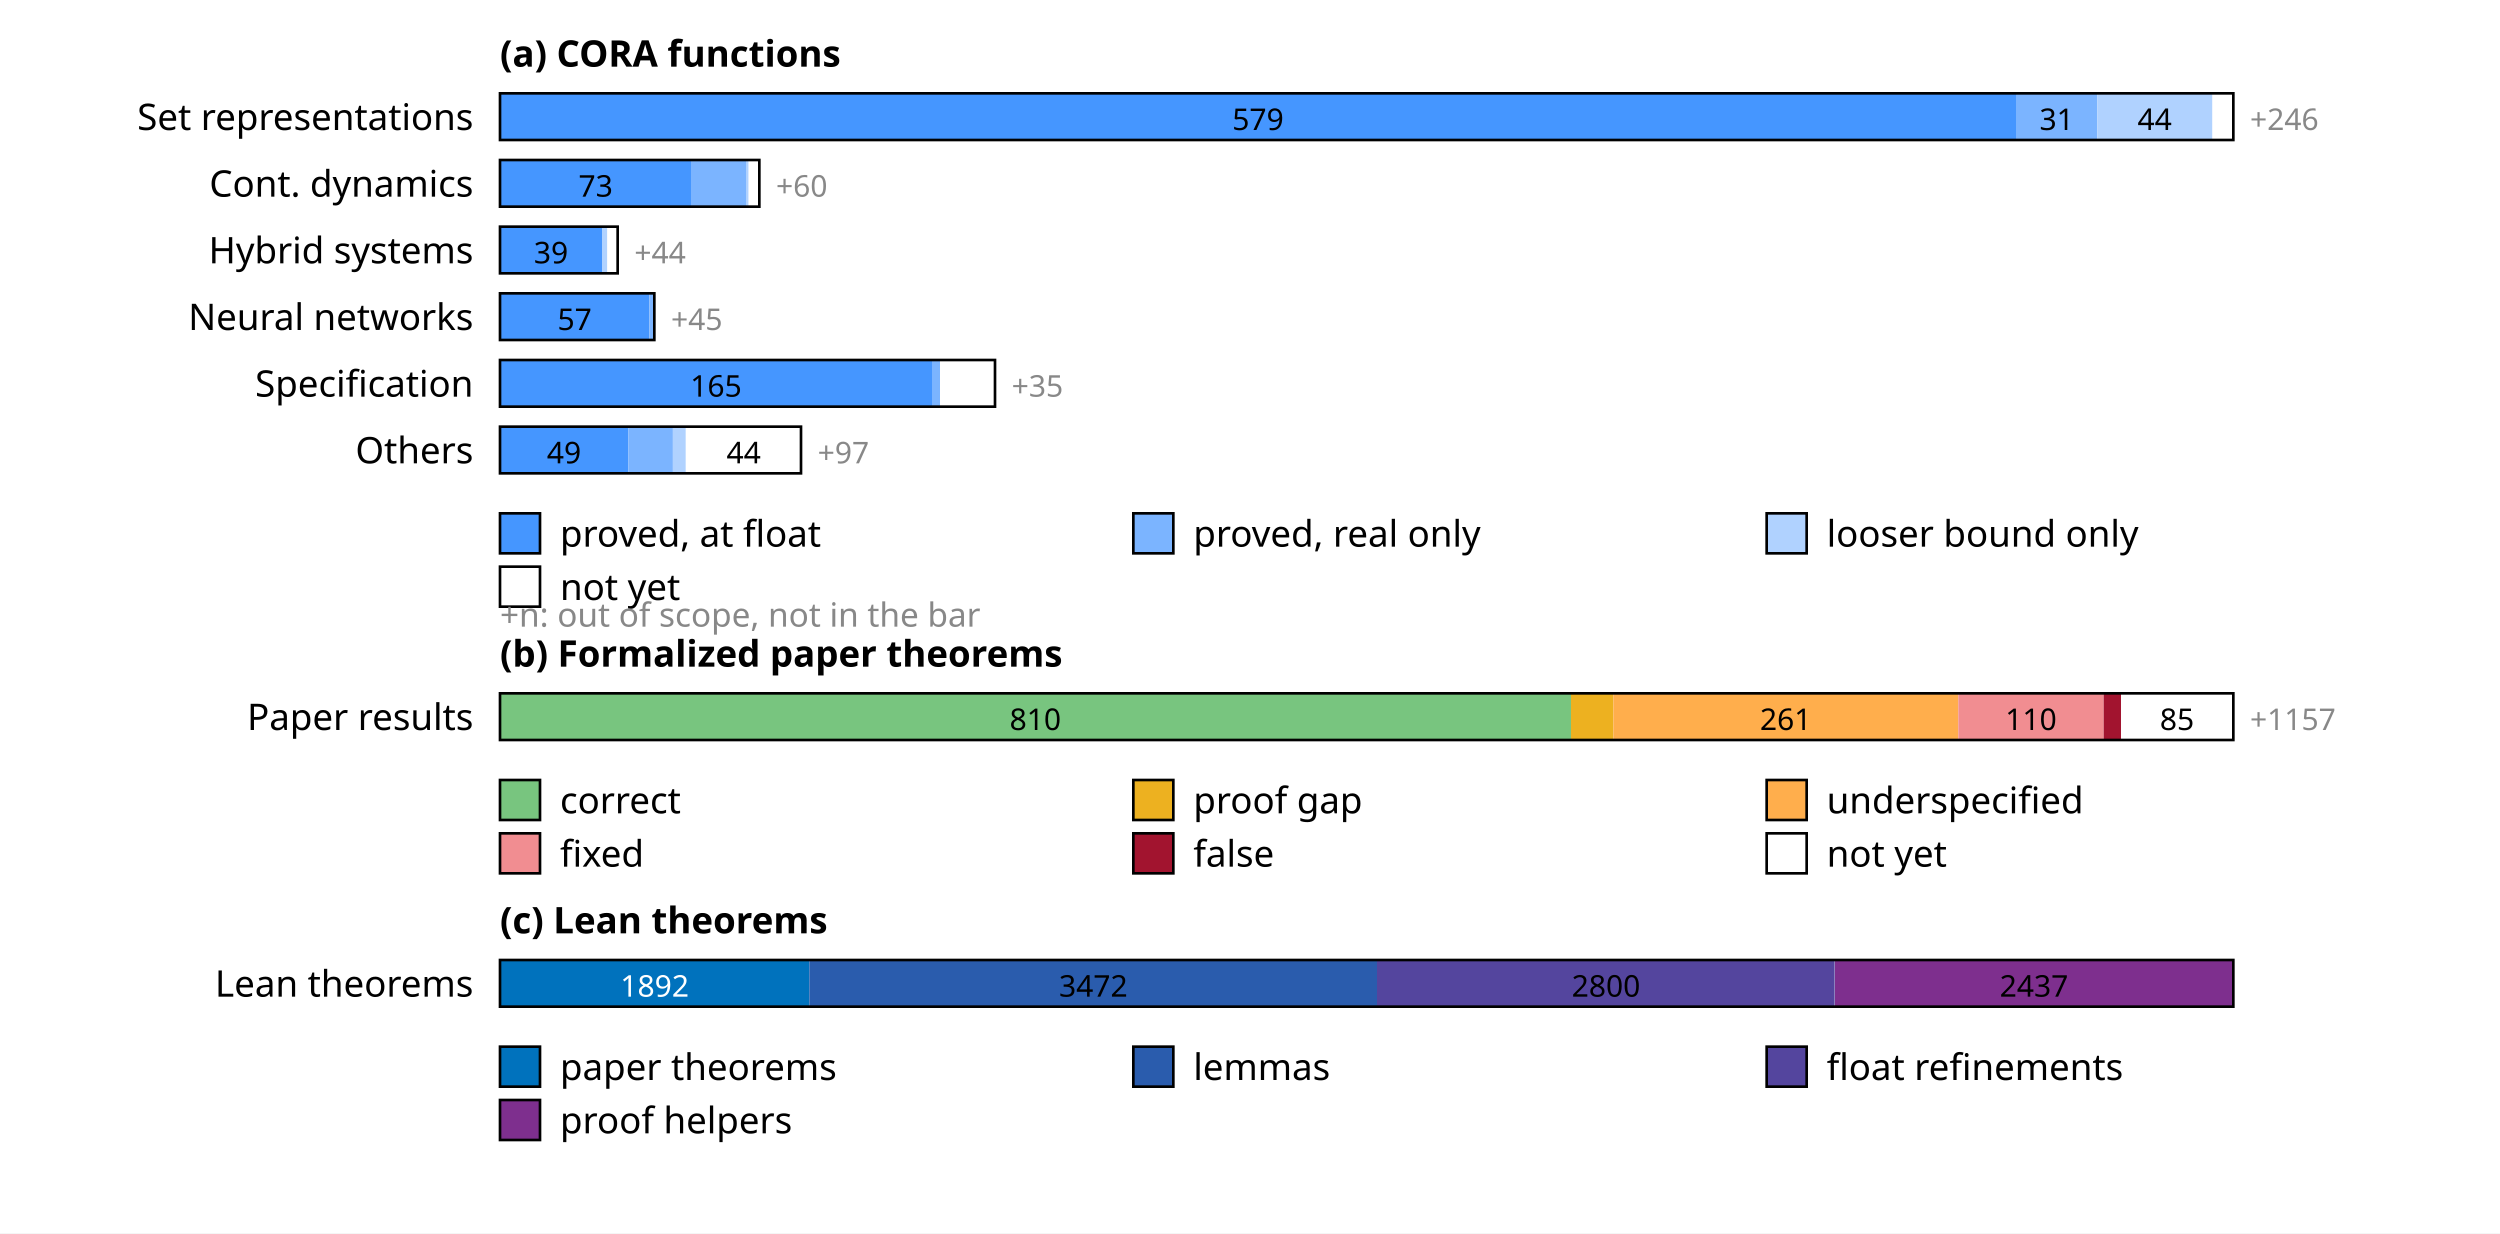
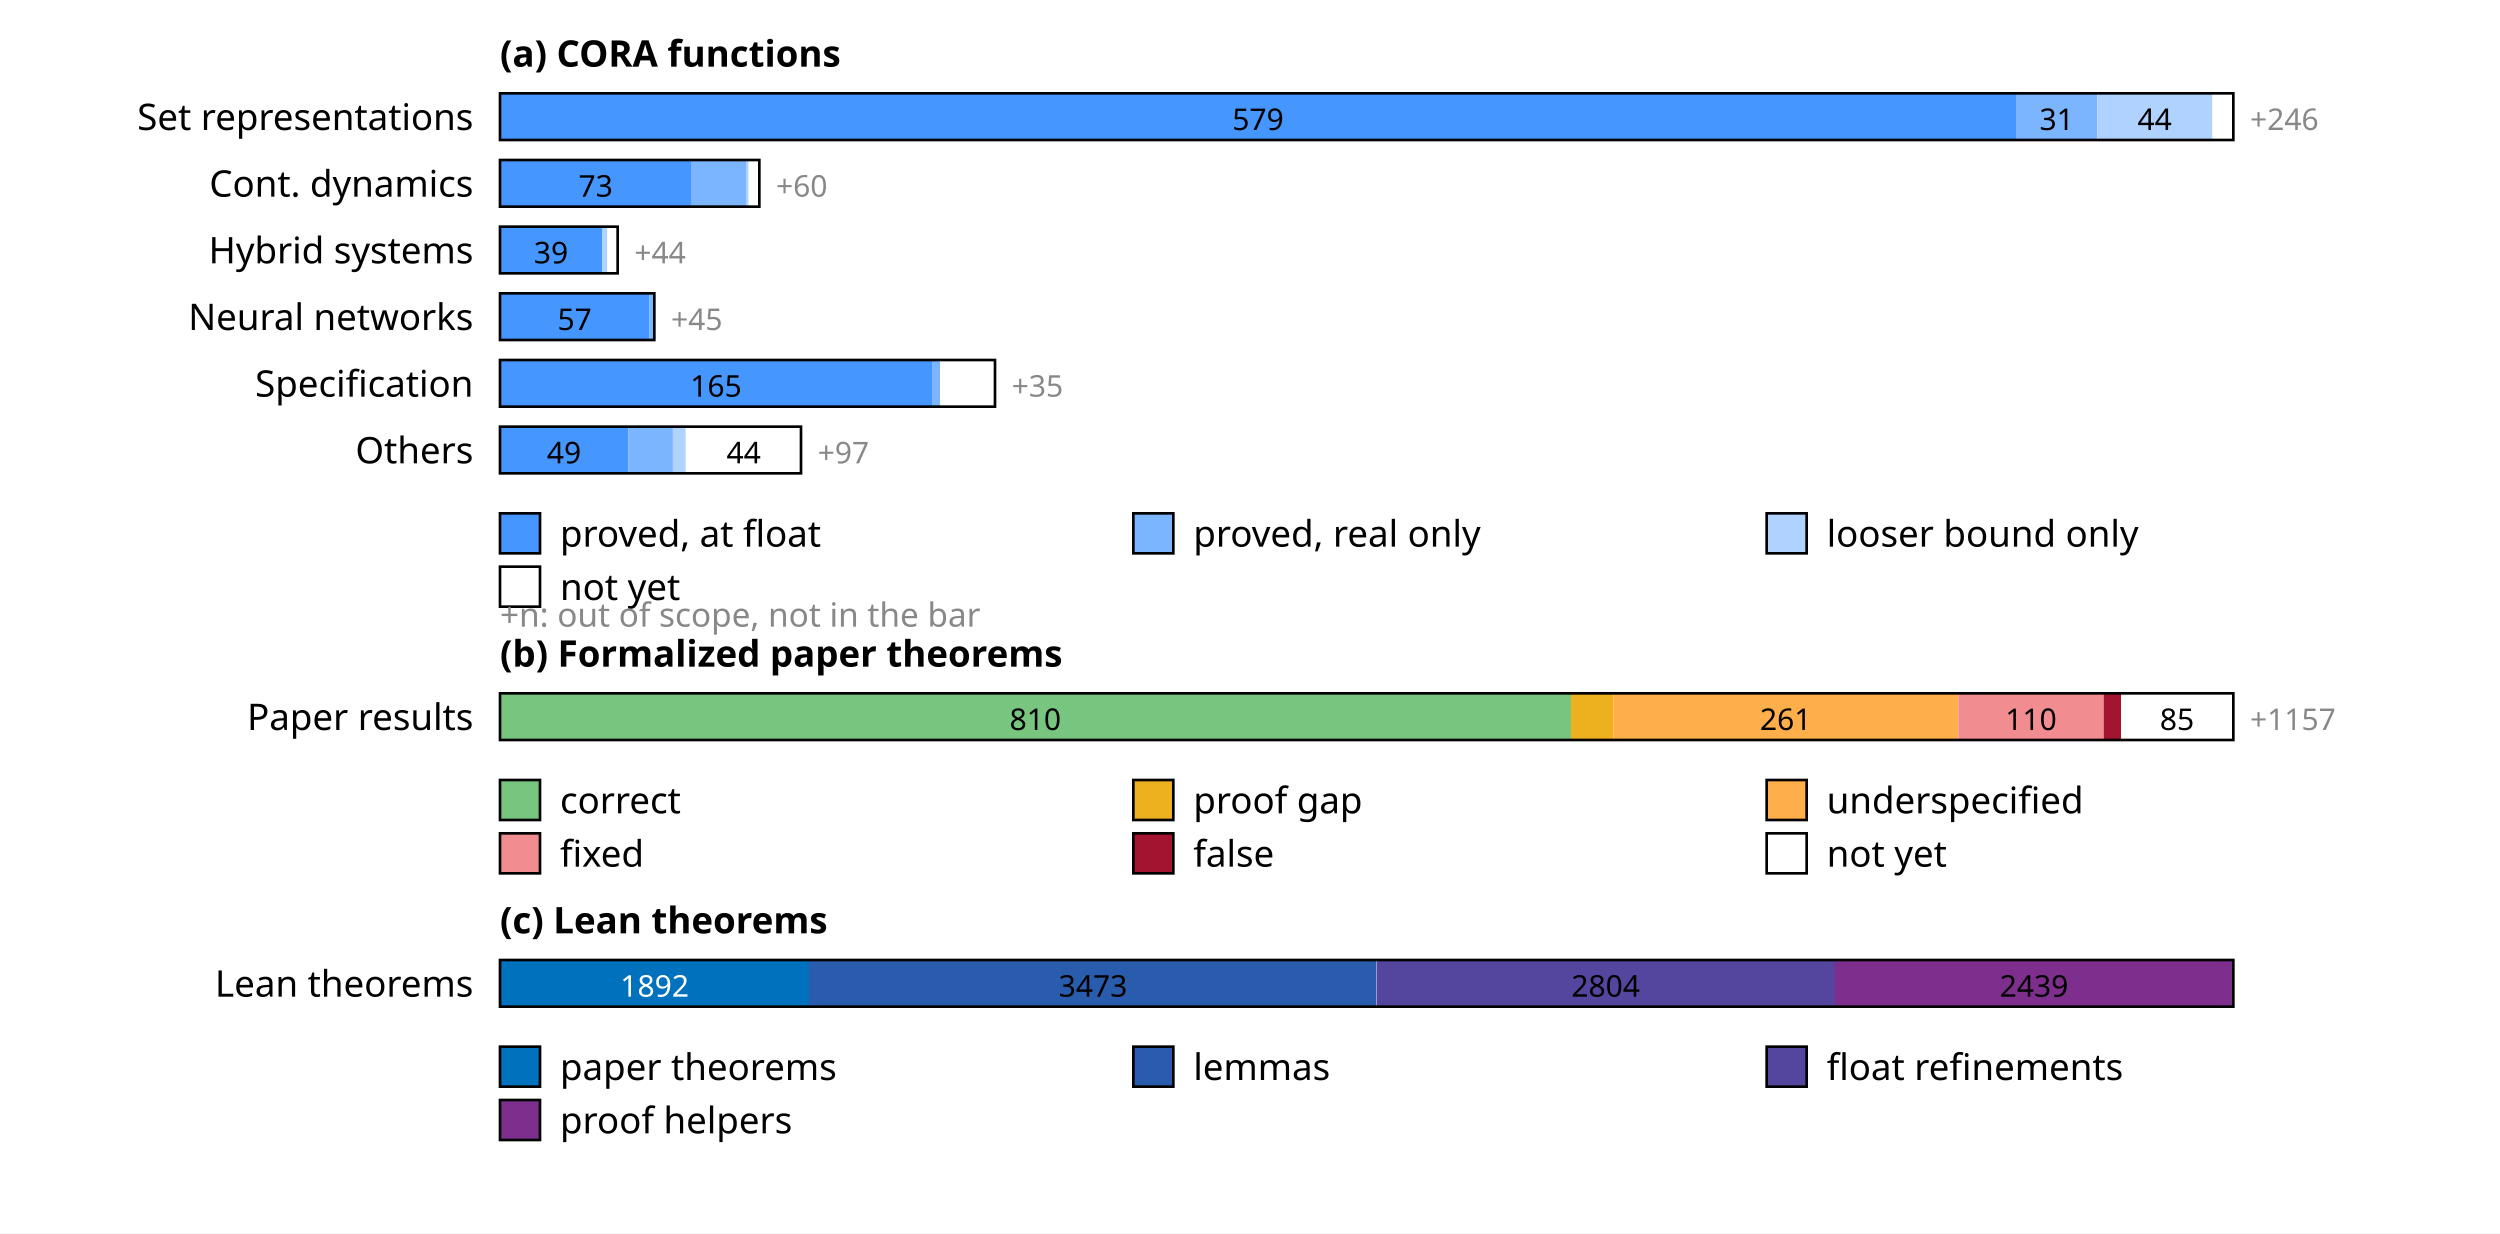
<svg xmlns="http://www.w3.org/2000/svg" width="750" height="370" font-family="sans-serif" font-size="11">
  <rect width="100%" height="100%" fill="white" />
  <text x="150" y="20" font-weight="bold">(a) CORA functions</text>
  <text x="142" y="39" text-anchor="end">Set representations</text>
  <rect x="150.0" y="28" width="454.8" height="14" fill="rgb(69,150,255)" />
  <text x="377.4" y="39" text-anchor="middle" font-size="9" fill="#000">579</text>
  <rect x="604.8" y="28" width="24.4" height="14" fill="rgb(123,180,255)" />
  <text x="617.0" y="39" text-anchor="middle" font-size="9" fill="#000">31</text>
  <rect x="629.2" y="28" width="34.6" height="14" fill="rgb(176,210,255)" />
  <text x="646.4" y="39" text-anchor="middle" font-size="9" fill="#000">44</text>
  <rect x="663.7" y="28" width="6.3" height="14" fill="rgb(255,255,255)" />
  <rect x="150" y="28" width="520.0" height="14" fill="none" stroke="#000" stroke-width="0.8" />
  <text x="675.0" y="39" font-size="9" fill="#888">+246</text>
  <text x="142" y="59" text-anchor="end">Cont. dynamics</text>
  <rect x="150.0" y="48" width="57.3" height="14" fill="rgb(69,150,255)" />
  <text x="178.7" y="59" text-anchor="middle" font-size="9" fill="#000">73</text>
  <rect x="207.3" y="48" width="16.5" height="14" fill="rgb(123,180,255)" />
  <rect x="223.8" y="48" width="0.8" height="14" fill="rgb(176,210,255)" />
  <rect x="224.6" y="48" width="3.1" height="14" fill="rgb(255,255,255)" />
  <rect x="150" y="48" width="77.8" height="14" fill="none" stroke="#000" stroke-width="0.8" />
  <text x="232.8" y="59" font-size="9" fill="#888">+60</text>
  <text x="142" y="79" text-anchor="end">Hybrid systems</text>
  <rect x="150.0" y="68" width="30.6" height="14" fill="rgb(69,150,255)" />
  <text x="165.3" y="79" text-anchor="middle" font-size="9" fill="#000">39</text>
  <rect x="180.6" y="68" width="1.6" height="14" fill="rgb(176,210,255)" />
  <rect x="182.2" y="68" width="3.1" height="14" fill="rgb(255,255,255)" />
  <rect x="150" y="68" width="35.3" height="14" fill="none" stroke="#000" stroke-width="0.8" />
  <text x="190.3" y="79" font-size="9" fill="#888">+44</text>
  <text x="142" y="99" text-anchor="end">Neural networks</text>
  <rect x="150.0" y="88" width="44.8" height="14" fill="rgb(69,150,255)" />
  <text x="172.4" y="99" text-anchor="middle" font-size="9" fill="#000">57</text>
  <rect x="194.8" y="88" width="1.6" height="14" fill="rgb(123,180,255)" />
  <rect x="150" y="88" width="46.3" height="14" fill="none" stroke="#000" stroke-width="0.8" />
  <text x="201.3" y="99" font-size="9" fill="#888">+45</text>
  <text x="142" y="119" text-anchor="end">Specification</text>
  <rect x="150.0" y="108" width="129.6" height="14" fill="rgb(69,150,255)" />
  <text x="214.8" y="119" text-anchor="middle" font-size="9" fill="#000">165</text>
  <rect x="279.6" y="108" width="2.4" height="14" fill="rgb(123,180,255)" />
  <rect x="282.0" y="108" width="16.5" height="14" fill="rgb(255,255,255)" />
  <rect x="150" y="108" width="148.5" height="14" fill="none" stroke="#000" stroke-width="0.8" />
  <text x="303.5" y="119" font-size="9" fill="#888">+35</text>
  <text x="142" y="139" text-anchor="end">Others</text>
  <rect x="150.0" y="128" width="38.5" height="14" fill="rgb(69,150,255)" />
  <text x="169.2" y="139" text-anchor="middle" font-size="9" fill="#000">49</text>
  <rect x="188.5" y="128" width="13.4" height="14" fill="rgb(123,180,255)" />
  <rect x="201.8" y="128" width="3.9" height="14" fill="rgb(176,210,255)" />
  <rect x="205.8" y="128" width="34.6" height="14" fill="rgb(255,255,255)" />
  <text x="223.1" y="139" text-anchor="middle" font-size="9" fill="#000">44</text>
  <rect x="150" y="128" width="90.3" height="14" fill="none" stroke="#000" stroke-width="0.8" />
  <text x="245.3" y="139" font-size="9" fill="#888">+97</text>
  <rect x="150" y="154" width="12" height="12" fill="rgb(69,150,255)" stroke="#000" stroke-width="0.8" />
  <text x="168" y="164">proved, at float</text>
  <rect x="340" y="154" width="12" height="12" fill="rgb(123,180,255)" stroke="#000" stroke-width="0.8" />
  <text x="358" y="164">proved, real only</text>
  <rect x="530" y="154" width="12" height="12" fill="rgb(176,210,255)" stroke="#000" stroke-width="0.8" />
  <text x="548" y="164">looser bound only</text>
  <rect x="150" y="170" width="12" height="12" fill="rgb(255,255,255)" stroke="#000" stroke-width="0.8" />
  <text x="168" y="180">not yet</text>
  <text x="150" y="188" font-size="10" fill="#888">+n: out of scope, not in the bar</text>
  <text x="150" y="200" font-weight="bold">(b) Formalized paper theorems</text>
  <text x="142" y="219" text-anchor="end">Paper results</text>
  <rect x="150.0" y="208" width="321.3" height="14" fill="rgb(120,197,127)" />
  <text x="310.6" y="219" text-anchor="middle" font-size="9" fill="#000">810</text>
  <rect x="471.3" y="208" width="12.7" height="14" fill="rgb(237,177,32)" />
  <rect x="484.0" y="208" width="103.5" height="14" fill="rgb(255,174,76)" />
  <text x="535.7" y="219" text-anchor="middle" font-size="9" fill="#000">261</text>
  <rect x="587.5" y="208" width="43.6" height="14" fill="rgb(241,141,145)" />
  <text x="609.3" y="219" text-anchor="middle" font-size="9" fill="#000">110</text>
  <rect x="631.1" y="208" width="5.2" height="14" fill="rgb(162,20,47)" />
  <rect x="636.3" y="208" width="33.7" height="14" fill="rgb(255,255,255)" />
  <text x="653.1" y="219" text-anchor="middle" font-size="9" fill="#000">85</text>
  <rect x="150" y="208" width="520.0" height="14" fill="none" stroke="#000" stroke-width="0.8" />
  <text x="675.0" y="219" font-size="9" fill="#888">+1157</text>
  <rect x="150" y="234" width="12" height="12" fill="rgb(120,197,127)" stroke="#000" stroke-width="0.8" />
  <text x="168" y="244">correct</text>
  <rect x="340" y="234" width="12" height="12" fill="rgb(237,177,32)" stroke="#000" stroke-width="0.8" />
  <text x="358" y="244">proof gap</text>
  <rect x="530" y="234" width="12" height="12" fill="rgb(255,174,76)" stroke="#000" stroke-width="0.8" />
  <text x="548" y="244">underspecified</text>
  <rect x="150" y="250" width="12" height="12" fill="rgb(241,141,145)" stroke="#000" stroke-width="0.8" />
  <text x="168" y="260">fixed</text>
  <rect x="340" y="250" width="12" height="12" fill="rgb(162,20,47)" stroke="#000" stroke-width="0.8" />
  <text x="358" y="260">false</text>
  <rect x="530" y="250" width="12" height="12" fill="rgb(255,255,255)" stroke="#000" stroke-width="0.8" />
  <text x="548" y="260">not yet</text>
  <text x="150" y="280" font-weight="bold">(c) Lean theorems</text>
  <text x="142" y="299" text-anchor="end">Lean theorems</text>
-   <rect x="150.0" y="288" width="92.8" height="14" fill="rgb(0,114,189)" />
+   <rect x="150.0" y="288" width="92.7" height="14" fill="rgb(0,114,189)" />
  <text x="196.4" y="299" text-anchor="middle" font-size="9" fill="#fff">1892</text>
-   <rect x="242.8" y="288" width="170.3" height="14" fill="rgb(42,92,173)" />
-   <text x="328.0" y="299" text-anchor="middle" font-size="9" fill="#000">3472</text>
-   <rect x="413.1" y="288" width="137.3" height="14" fill="rgb(84,69,158)" />
-   <text x="481.8" y="299" text-anchor="middle" font-size="9" fill="#000">2800</text>
-   <rect x="550.5" y="288" width="119.5" height="14" fill="rgb(126,47,142)" />
-   <text x="610.2" y="299" text-anchor="middle" font-size="9" fill="#000">2437</text>
+   <rect x="242.7" y="288" width="170.2" height="14" fill="rgb(42,92,173)" />
+   <text x="327.9" y="299" text-anchor="middle" font-size="9" fill="#000">3473</text>
+   <rect x="413.0" y="288" width="137.5" height="14" fill="rgb(84,69,158)" />
+   <text x="481.7" y="299" text-anchor="middle" font-size="9" fill="#000">2804</text>
+   <rect x="550.4" y="288" width="119.6" height="14" fill="rgb(126,47,142)" />
+   <text x="610.2" y="299" text-anchor="middle" font-size="9" fill="#000">2439</text>
  <rect x="150" y="288" width="520.0" height="14" fill="none" stroke="#000" stroke-width="0.8" />
  <rect x="150" y="314" width="12" height="12" fill="rgb(0,114,189)" stroke="#000" stroke-width="0.8" />
  <text x="168" y="324">paper theorems</text>
  <rect x="340" y="314" width="12" height="12" fill="rgb(42,92,173)" stroke="#000" stroke-width="0.8" />
  <text x="358" y="324">lemmas</text>
  <rect x="530" y="314" width="12" height="12" fill="rgb(84,69,158)" stroke="#000" stroke-width="0.8" />
  <text x="548" y="324">float refinements</text>
  <rect x="150" y="330" width="12" height="12" fill="rgb(126,47,142)" stroke="#000" stroke-width="0.8" />
  <text x="168" y="340">proof helpers</text>
</svg>
